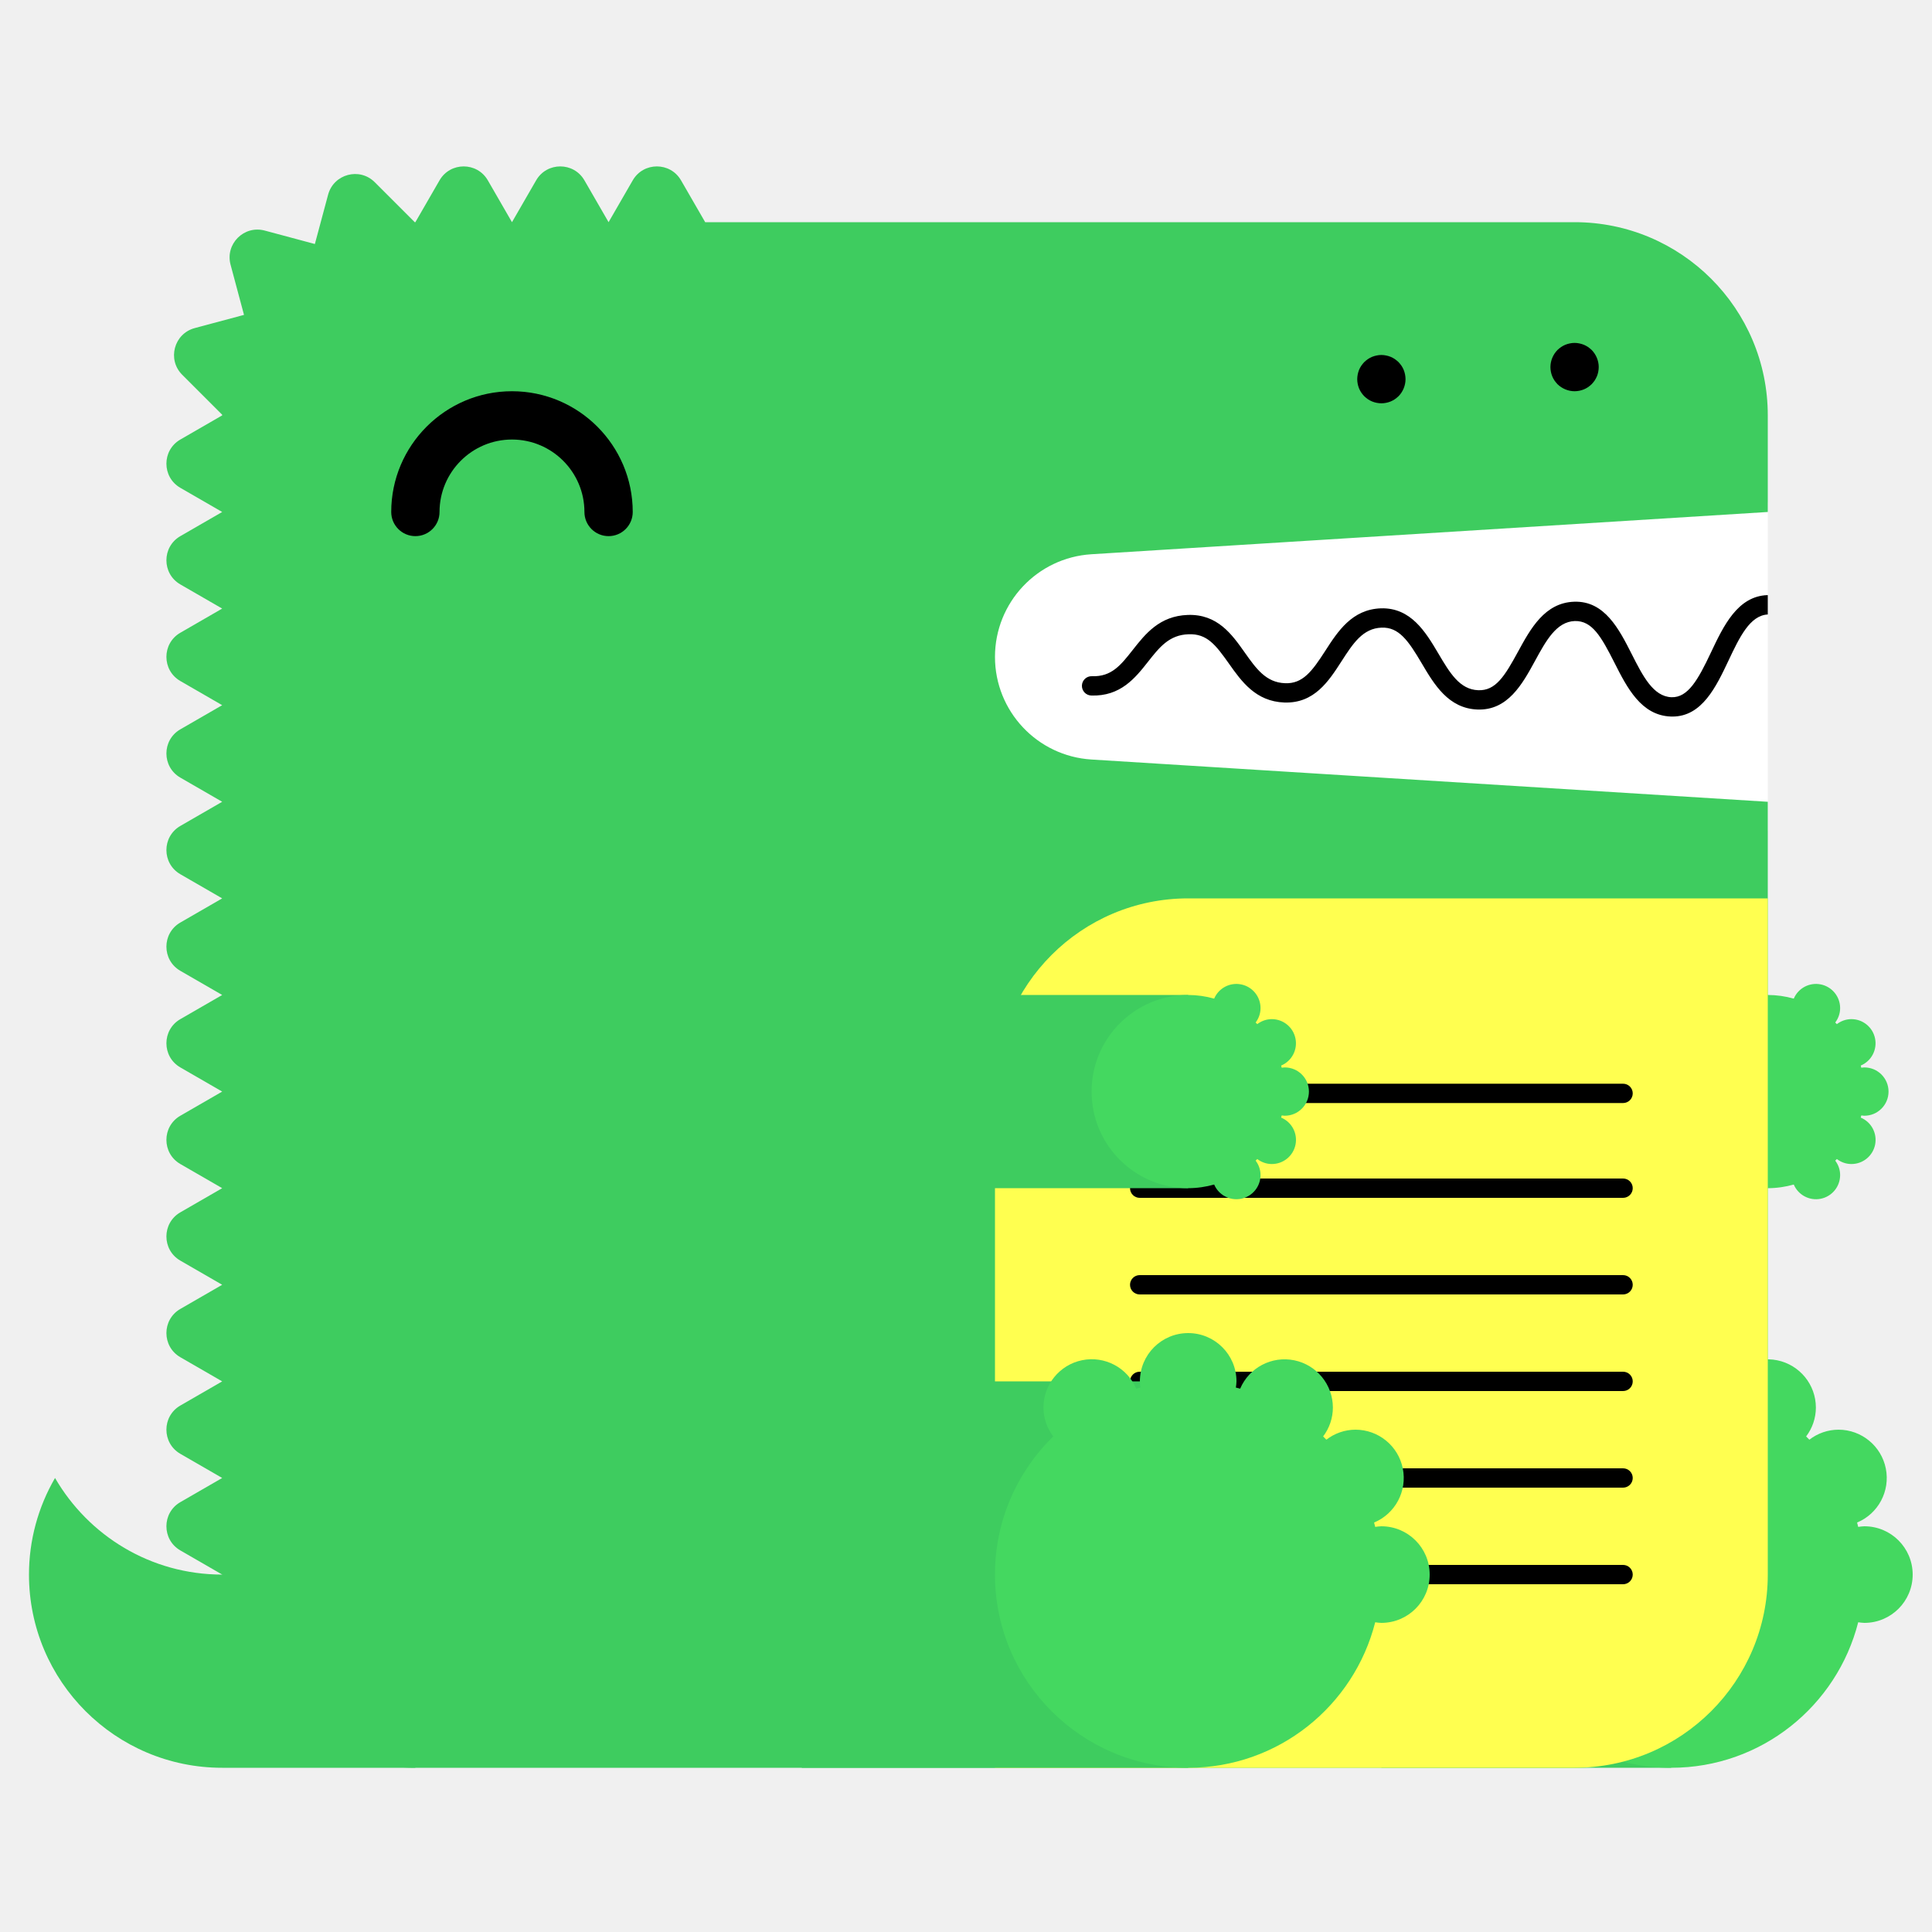
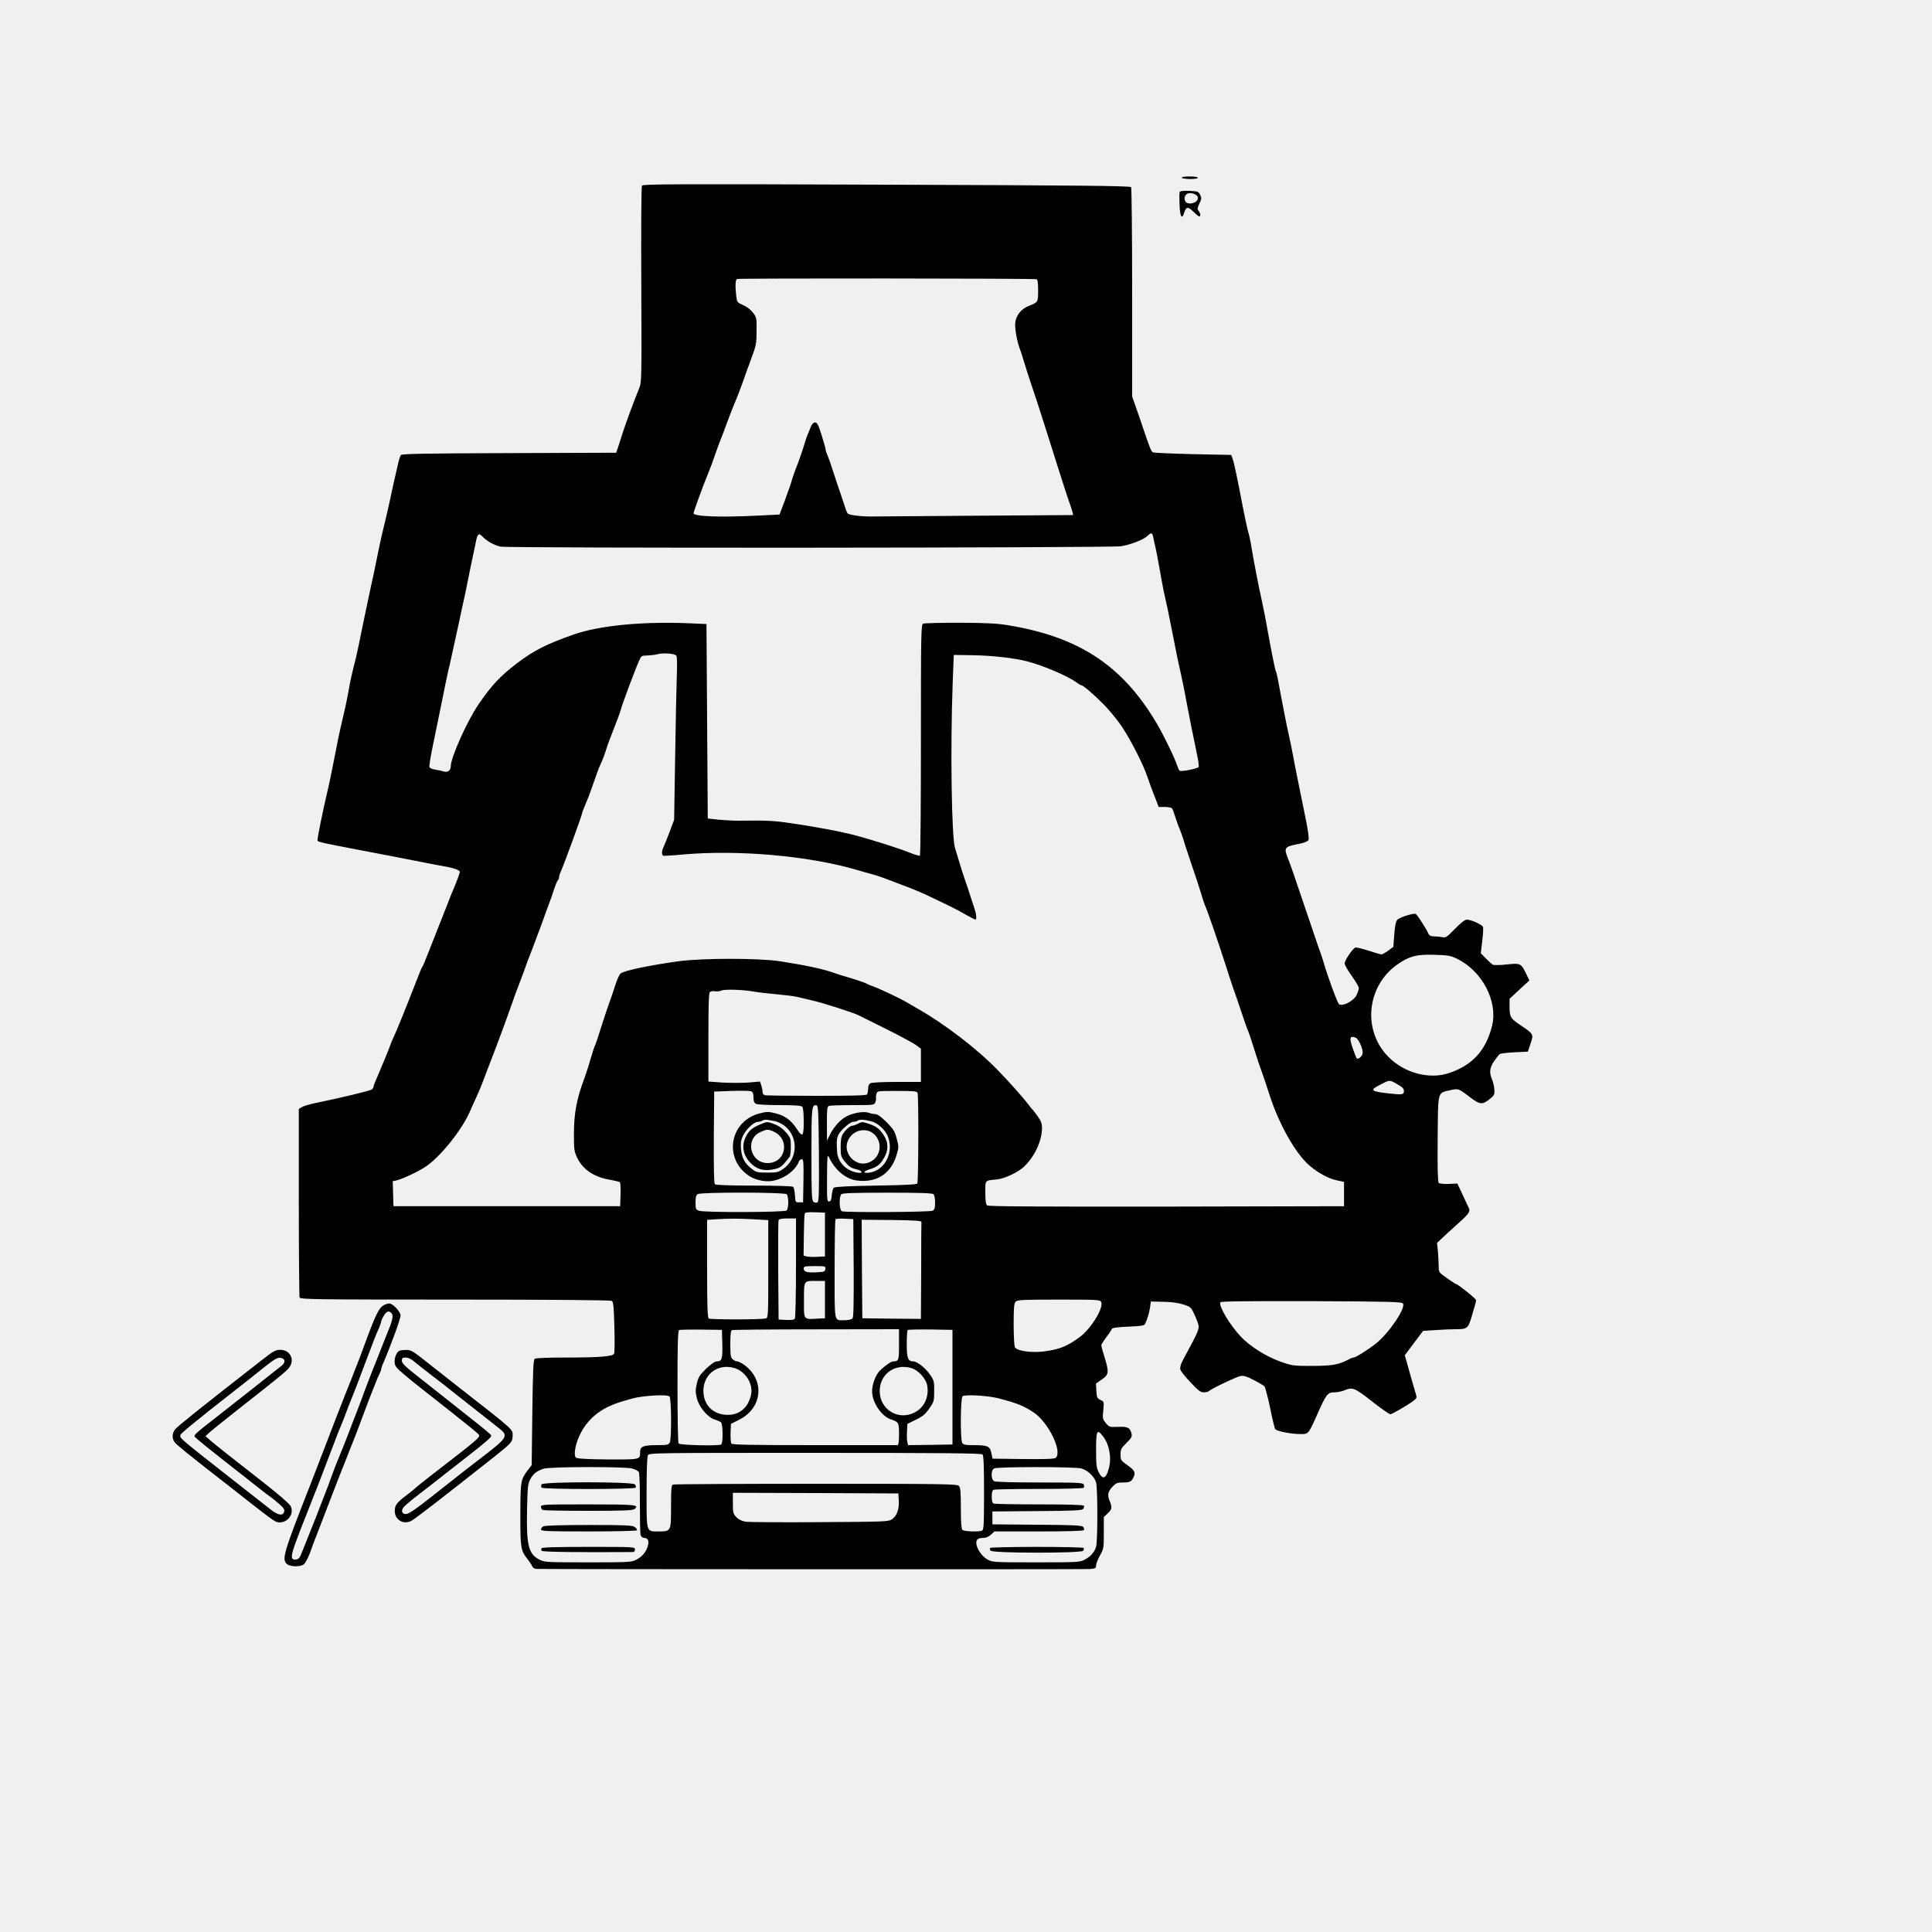
- <svg xmlns="http://www.w3.org/2000/svg" width="200" height="200" viewBox="0 0 200 200">
-   <g fill="none" fill-rule="evenodd">
-     <path fill="#FFF" d="M99 52h84v34H99z" />
-     <path d="M23 163c-7.398 0-13.843-4.027-17.303-10A19.886 19.886 0 0 0 3 163c0 11.046 8.954 20 20 20h20v-20H23z" fill="#3ECC5F" />
-     <path d="M112.98 57.376L183 53V43c0-11.046-8.954-20-20-20H73l-2.5-4.33c-1.112-1.925-3.889-1.925-5 0L63 23l-2.5-4.33c-1.111-1.925-3.889-1.925-5 0L53 23l-2.5-4.33c-1.111-1.925-3.889-1.925-5 0L43 23c-.022 0-.042.003-.065.003l-4.142-4.141c-1.57-1.571-4.252-.853-4.828 1.294l-1.369 5.104-5.192-1.392c-2.148-.575-4.111 1.389-3.535 3.536l1.39 5.193-5.102 1.367c-2.148.576-2.867 3.259-1.296 4.83l4.142 4.142c0 .021-.003.042-.003.064l-4.33 2.5c-1.925 1.111-1.925 3.889 0 5L23 53l-4.33 2.5c-1.925 1.111-1.925 3.889 0 5L23 63l-4.33 2.5c-1.925 1.111-1.925 3.889 0 5L23 73l-4.33 2.5c-1.925 1.111-1.925 3.889 0 5L23 83l-4.33 2.5c-1.925 1.111-1.925 3.889 0 5L23 93l-4.33 2.5c-1.925 1.111-1.925 3.889 0 5L23 103l-4.33 2.5c-1.925 1.111-1.925 3.889 0 5L23 113l-4.33 2.5c-1.925 1.111-1.925 3.889 0 5L23 123l-4.33 2.5c-1.925 1.111-1.925 3.889 0 5L23 133l-4.33 2.5c-1.925 1.111-1.925 3.889 0 5L23 143l-4.33 2.5c-1.925 1.111-1.925 3.889 0 5L23 153l-4.33 2.5c-1.925 1.111-1.925 3.889 0 5L23 163c0 11.046 8.954 20 20 20h120c11.046 0 20-8.954 20-20V83l-70.02-4.376A10.645 10.645 0 0 1 103 68c0-5.621 4.37-10.273 9.98-10.624" fill="#3ECC5F" />
-     <path fill="#3ECC5F" d="M143 183h30v-40h-30z" />
-     <path d="M193 158c-.219 0-.428.037-.639.064-.038-.15-.074-.301-.116-.451A5 5 0 0 0 190.32 148a4.96 4.96 0 0 0-3.016 1.036 26.531 26.531 0 0 0-.335-.336 4.955 4.955 0 0 0 1.011-2.987 5 5 0 0 0-9.599-1.959c-.148-.042-.297-.077-.445-.115.027-.211.064-.42.064-.639a5 5 0 0 0-5-5 5 5 0 0 0-5 5c0 .219.037.428.064.639-.148.038-.297.073-.445.115a4.998 4.998 0 0 0-9.599 1.959c0 1.125.384 2.151 1.011 2.987-3.717 3.632-6.031 8.693-6.031 14.3 0 11.046 8.954 20 20 20 9.339 0 17.16-6.41 19.361-15.064.211.027.42.064.639.064a5 5 0 0 0 5-5 5 5 0 0 0-5-5" fill="#44D860" />
-     <path fill="#3ECC5F" d="M153 123h30v-20h-30z" />
-     <path d="M193 115.5a2.5 2.5 0 1 0 0-5c-.109 0-.214.019-.319.032-.02-.075-.037-.15-.058-.225a2.501 2.501 0 0 0-.963-4.807c-.569 0-1.088.197-1.508.518a6.653 6.653 0 0 0-.168-.168c.314-.417.506-.931.506-1.494a2.5 2.5 0 0 0-4.8-.979A9.987 9.987 0 0 0 183 103c-5.522 0-10 4.478-10 10s4.478 10 10 10c.934 0 1.833-.138 2.69-.377a2.5 2.5 0 0 0 4.8-.979c0-.563-.192-1.077-.506-1.494.057-.055.113-.111.168-.168.42.321.939.518 1.508.518a2.5 2.5 0 0 0 .963-4.807c.021-.074.038-.15.058-.225.105.013.21.032.319.032" fill="#44D860" />
-     <path d="M63 55.5a2.5 2.5 0 0 1-2.5-2.5c0-4.136-3.364-7.5-7.5-7.5s-7.5 3.364-7.5 7.5a2.5 2.5 0 1 1-5 0c0-6.893 5.607-12.5 12.5-12.5S65.5 46.107 65.5 53a2.5 2.5 0 0 1-2.5 2.5" fill="#000" />
-     <path d="M103 183h60c11.046 0 20-8.954 20-20V93h-60c-11.046 0-20 8.954-20 20v70z" fill="#FFFF50" />
-     <path d="M168.02 124h-50.04a1 1 0 1 1 0-2h50.04a1 1 0 1 1 0 2m0 20h-50.04a1 1 0 1 1 0-2h50.04a1 1 0 1 1 0 2m0 20h-50.04a1 1 0 1 1 0-2h50.04a1 1 0 1 1 0 2m0-49.814h-50.04a1 1 0 1 1 0-2h50.04a1 1 0 1 1 0 2m0 19.814h-50.04a1 1 0 1 1 0-2h50.04a1 1 0 1 1 0 2m0 20h-50.04a1 1 0 1 1 0-2h50.04a1 1 0 1 1 0 2M183 61.611c-.012 0-.022-.006-.034-.005-3.09.105-4.552 3.196-5.842 5.923-1.346 2.85-2.387 4.703-4.093 4.647-1.889-.068-2.969-2.202-4.113-4.46-1.314-2.594-2.814-5.536-5.963-5.426-3.046.104-4.513 2.794-5.807 5.167-1.377 2.528-2.314 4.065-4.121 3.994-1.927-.07-2.951-1.805-4.136-3.813-1.321-2.236-2.848-4.75-5.936-4.664-2.994.103-4.465 2.385-5.763 4.4-1.373 2.13-2.335 3.428-4.165 3.351-1.973-.07-2.992-1.51-4.171-3.177-1.324-1.873-2.816-3.993-5.895-3.89-2.928.1-4.399 1.97-5.696 3.618-1.232 1.564-2.194 2.802-4.229 2.724a1 1 0 0 0-.072 2c3.017.101 4.545-1.8 5.872-3.487 1.177-1.496 2.193-2.787 4.193-2.855 1.926-.082 2.829 1.115 4.195 3.045 1.297 1.834 2.769 3.914 5.731 4.021 3.103.104 4.596-2.215 5.918-4.267 1.182-1.834 2.202-3.417 4.15-3.484 1.793-.067 2.769 1.35 4.145 3.681 1.297 2.197 2.766 4.686 5.787 4.796 3.125.108 4.634-2.62 5.949-5.035 1.139-2.088 2.214-4.06 4.119-4.126 1.793-.042 2.728 1.595 4.111 4.33 1.292 2.553 2.757 5.445 5.825 5.556l.169.003c3.064 0 4.518-3.075 5.805-5.794 1.139-2.41 2.217-4.68 4.067-4.773v-2z" fill="#000" />
-     <path fill="#3ECC5F" d="M83 183h40v-40H83z" />
-     <path d="M143 158c-.219 0-.428.037-.639.064-.038-.15-.074-.301-.116-.451A5 5 0 0 0 140.32 148a4.96 4.96 0 0 0-3.016 1.036 26.531 26.531 0 0 0-.335-.336 4.955 4.955 0 0 0 1.011-2.987 5 5 0 0 0-9.599-1.959c-.148-.042-.297-.077-.445-.115.027-.211.064-.42.064-.639a5 5 0 0 0-5-5 5 5 0 0 0-5 5c0 .219.037.428.064.639-.148.038-.297.073-.445.115a4.998 4.998 0 0 0-9.599 1.959c0 1.125.384 2.151 1.011 2.987-3.717 3.632-6.031 8.693-6.031 14.3 0 11.046 8.954 20 20 20 9.339 0 17.16-6.41 19.361-15.064.211.027.42.064.639.064a5 5 0 0 0 5-5 5 5 0 0 0-5-5" fill="#44D860" />
-     <path fill="#3ECC5F" d="M83 123h40v-20H83z" />
-     <path d="M133 115.5a2.5 2.5 0 1 0 0-5c-.109 0-.214.019-.319.032-.02-.075-.037-.15-.058-.225a2.501 2.501 0 0 0-.963-4.807c-.569 0-1.088.197-1.508.518a6.653 6.653 0 0 0-.168-.168c.314-.417.506-.931.506-1.494a2.5 2.5 0 0 0-4.8-.979A9.987 9.987 0 0 0 123 103c-5.522 0-10 4.478-10 10s4.478 10 10 10c.934 0 1.833-.138 2.69-.377a2.5 2.5 0 0 0 4.8-.979c0-.563-.192-1.077-.506-1.494.057-.055.113-.111.168-.168.42.321.939.518 1.508.518a2.5 2.5 0 0 0 .963-4.807c.021-.074.038-.15.058-.225.105.013.21.032.319.032" fill="#44D860" />
-     <path d="M143 41.75c-.16 0-.33-.02-.49-.05a2.52 2.52 0 0 1-.47-.14c-.15-.06-.29-.14-.431-.23-.13-.09-.259-.2-.38-.31-.109-.12-.219-.24-.309-.38s-.17-.28-.231-.43a2.619 2.619 0 0 1-.189-.96c0-.16.02-.33.05-.49.03-.16.08-.31.139-.47.061-.15.141-.29.231-.43.09-.13.2-.26.309-.38.121-.11.25-.22.38-.31.141-.09.281-.17.431-.23.149-.06.31-.11.47-.14.32-.07.65-.07.98 0 .159.03.32.08.47.14.149.06.29.14.43.23.13.09.259.2.38.31.11.12.22.25.31.38.09.14.17.28.23.43.06.16.11.31.14.47.029.16.05.33.05.49 0 .66-.271 1.31-.73 1.77-.121.11-.25.22-.38.31-.14.09-.281.17-.43.23a2.565 2.565 0 0 1-.96.19m20-1.25c-.66 0-1.3-.27-1.771-.73a3.802 3.802 0 0 1-.309-.38c-.09-.14-.17-.28-.231-.43a2.619 2.619 0 0 1-.189-.96c0-.66.27-1.3.729-1.77.121-.11.25-.22.38-.31.141-.09.281-.17.431-.23.149-.06.31-.11.47-.14.32-.07.66-.07.98 0 .159.03.32.08.47.14.149.06.29.14.43.23.13.09.259.2.38.31.459.47.73 1.11.73 1.77 0 .16-.021.33-.05.49-.03.16-.08.32-.14.47-.07.15-.14.29-.23.43-.09.13-.2.26-.31.38-.121.11-.25.22-.38.31-.14.09-.281.17-.43.23a2.565 2.565 0 0 1-.96.19" fill="#000" />
+ <svg xmlns="http://www.w3.org/2000/svg" version="1.0" width="1500pt" height="1500pt" viewBox="0 0 1500 1500" preserveAspectRatio="xMidYMid meet">
+   <g transform="translate(0,1500) scale(0.1,-0.1)" fill="#000000" stroke="none">
+     <path d="M9175 13620 c3 -5 33 -10 66 -10 33 0 59 4 59 10 0 6 -29 10 -66 10 -41 0 -63 -4 -59 -10z" />
+     <path d="M4984 13559 c-5 -8 -7 -328 -5 -770 3 -740 3 -756 -17 -805 -34 -83 -102 -265 -124 -334 -12 -36 -28 -87 -37 -115 l-17 -50 -831 -3 c-648 -2 -833 -5 -841 -15 -5 -6 -18 -48 -27 -92 -10 -44 -24 -107 -32 -140 -7 -33 -20 -91 -28 -130 -14 -66 -24 -107 -60 -257 -8 -35 -27 -121 -41 -193 -14 -71 -34 -167 -45 -212 -10 -45 -37 -173 -60 -285 -22 -112 -47 -230 -55 -263 -33 -130 -43 -173 -58 -260 -9 -49 -21 -108 -26 -130 -29 -123 -51 -219 -65 -295 -43 -222 -58 -292 -80 -385 -27 -115 -67 -311 -69 -340 -1 -23 -31 -16 359 -91 160 -30 360 -69 445 -86 85 -17 175 -34 200 -38 58 -11 100 -27 100 -39 0 -11 -31 -93 -54 -146 -8 -16 -28 -68 -46 -115 -18 -47 -50 -128 -71 -180 -21 -52 -55 -138 -75 -190 -20 -52 -40 -100 -45 -106 -5 -5 -28 -62 -52 -125 -73 -188 -147 -371 -173 -426 -13 -28 -24 -55 -24 -58 0 -6 -78 -194 -116 -282 -8 -17 -14 -35 -14 -41 0 -5 -6 -14 -13 -21 -12 -9 -246 -66 -447 -107 -41 -9 -85 -22 -97 -30 l-23 -14 0 -724 c0 -399 3 -731 6 -740 6 -14 121 -16 1208 -16 737 0 1207 -4 1216 -10 12 -7 16 -45 20 -200 3 -105 2 -199 -2 -209 -8 -23 -111 -31 -397 -31 -113 0 -212 -4 -219 -9 -11 -7 -15 -90 -19 -417 l-5 -409 -27 -35 c-59 -78 -60 -85 -61 -348 0 -264 2 -279 58 -350 16 -21 32 -45 35 -54 4 -11 17 -18 34 -19 115 -3 4258 -4 4296 -1 42 4 47 7 47 29 0 13 14 47 30 76 29 52 30 58 30 176 l0 123 30 28 c34 32 36 46 15 98 -19 45 -14 70 24 111 25 26 36 31 78 31 54 0 65 5 82 37 20 39 12 57 -44 96 -53 37 -55 40 -55 84 0 41 5 50 46 90 38 38 45 50 39 72 -11 47 -29 56 -104 53 -66 -3 -69 -2 -95 29 -25 30 -27 36 -20 99 6 67 6 68 -22 81 -26 13 -29 20 -32 71 l-3 56 46 32 c54 37 57 56 20 175 -14 44 -25 85 -25 90 0 6 18 34 39 63 22 28 41 57 43 64 3 9 41 14 128 18 96 4 124 8 130 20 17 36 33 88 39 130 l6 45 95 -2 c61 -1 117 -8 155 -20 55 -17 62 -23 81 -63 12 -25 28 -62 35 -84 14 -41 8 -56 -113 -278 -20 -38 -28 -64 -24 -80 3 -13 38 -58 79 -100 59 -64 78 -78 103 -78 16 0 34 4 39 9 20 19 217 113 248 118 24 4 49 -4 102 -32 39 -20 75 -42 82 -48 6 -7 26 -82 44 -167 17 -85 35 -160 40 -166 13 -16 119 -37 190 -38 68 -1 66 -3 130 139 76 173 86 185 141 185 21 0 55 7 75 15 64 27 80 21 215 -85 70 -55 134 -100 142 -100 15 0 140 73 185 108 23 19 23 20 8 68 -18 61 -41 140 -63 221 l-17 61 71 95 71 94 92 6 c51 4 124 7 164 7 85 0 94 7 120 95 9 33 21 73 26 89 5 16 9 35 9 42 0 11 -141 124 -154 124 -3 0 -35 21 -71 46 -64 45 -65 46 -65 92 0 26 -3 77 -6 114 l-7 68 39 37 c22 21 79 73 127 116 87 78 95 92 78 125 -5 9 -26 54 -47 100 l-39 83 -67 -3 c-38 -1 -72 2 -78 8 -7 7 -10 119 -8 342 3 378 -2 354 94 377 67 15 66 16 160 -56 76 -57 94 -58 154 -9 31 25 35 32 32 70 -1 23 -9 58 -17 77 -30 70 -17 112 57 198 5 6 57 12 115 15 l105 5 21 62 c25 74 25 74 -79 144 -77 52 -84 63 -84 149 l0 55 77 72 77 71 -26 54 c-40 80 -42 81 -150 70 -51 -6 -100 -6 -108 -2 -8 5 -33 27 -54 49 l-39 40 11 95 c7 52 9 101 6 109 -6 18 -93 57 -125 57 -15 0 -47 -24 -92 -71 -63 -64 -72 -71 -99 -65 -17 3 -46 6 -64 6 -26 0 -37 6 -45 23 -11 24 -20 40 -61 104 -15 23 -31 44 -36 47 -15 9 -126 -26 -143 -45 -12 -13 -19 -48 -24 -114 l-7 -96 -40 -30 c-23 -16 -46 -29 -52 -29 -7 0 -52 13 -101 29 -49 16 -95 27 -102 24 -22 -8 -83 -99 -83 -123 0 -12 25 -56 55 -97 30 -42 55 -84 55 -95 0 -10 -9 -36 -19 -56 -23 -45 -109 -89 -135 -68 -13 10 -88 214 -120 326 -7 25 -28 86 -46 135 -17 50 -70 205 -117 345 -47 140 -96 283 -110 317 -38 94 -35 99 90 123 35 7 60 18 66 28 5 11 -2 66 -19 152 -66 325 -82 400 -100 499 -11 58 -26 135 -35 171 -8 36 -22 101 -30 145 -8 44 -22 114 -30 155 -8 41 -19 99 -24 128 -6 29 -12 56 -15 60 -6 9 -35 154 -66 327 -11 66 -32 170 -45 230 -23 100 -63 309 -85 443 -5 29 -14 68 -20 85 -5 18 -24 104 -41 192 -42 221 -68 345 -80 376 l-10 27 -297 6 c-163 4 -303 10 -311 14 -13 7 -25 36 -74 182 -13 41 -39 115 -56 163 l-31 89 0 806 c0 444 -4 813 -8 819 -6 10 -420 14 -1898 19 -1624 6 -1892 5 -1900 -7z m3064 -727 c8 -3 12 -30 12 -87 0 -91 -1 -92 -70 -119 -62 -24 -102 -74 -108 -135 -4 -44 15 -147 38 -205 5 -11 18 -55 31 -96 12 -41 33 -106 46 -145 47 -139 61 -183 116 -355 124 -394 161 -508 184 -575 14 -38 27 -80 30 -92 l5 -22 -753 -5 c-415 -3 -779 -6 -809 -6 -85 -1 -178 11 -188 23 -6 7 -15 28 -20 47 -6 19 -22 67 -35 105 -14 39 -39 115 -57 170 -17 55 -38 114 -46 132 -8 17 -14 37 -14 44 0 7 -14 56 -31 111 -25 80 -35 98 -50 98 -14 0 -25 -12 -35 -37 -8 -21 -19 -47 -24 -58 -5 -11 -13 -36 -19 -55 -11 -40 -57 -175 -71 -205 -10 -25 -29 -80 -40 -120 -5 -16 -27 -77 -48 -135 l-40 -105 -164 -8 c-293 -15 -503 -7 -503 18 0 13 67 197 115 315 13 30 36 93 52 140 16 47 35 99 42 115 8 17 32 82 55 145 23 63 51 133 61 155 10 22 34 85 54 140 19 55 52 145 72 200 34 91 38 109 38 205 1 101 0 106 -28 143 -17 22 -48 46 -76 58 -46 20 -48 22 -54 72 -9 80 -7 125 7 131 15 6 2307 5 2325 -2z m-4233 -2049 c22 -12 54 -24 72 -27 59 -13 4740 -10 4817 3 78 13 177 52 206 81 29 29 38 25 45 -17 4 -21 10 -51 15 -68 4 -16 18 -86 30 -155 12 -69 28 -156 36 -195 9 -38 22 -99 30 -135 7 -36 25 -123 39 -195 40 -202 43 -217 53 -260 13 -54 37 -170 57 -280 16 -85 46 -239 81 -404 8 -40 13 -79 11 -85 -5 -13 -134 -39 -148 -30 -4 2 -13 21 -20 41 -20 63 -109 244 -162 333 -265 445 -602 666 -1152 756 -86 14 -168 18 -375 19 -146 0 -273 -3 -282 -7 -17 -7 -18 -59 -18 -902 0 -492 -3 -897 -8 -900 -4 -2 -41 9 -82 25 -78 32 -281 96 -410 131 -126 33 -315 69 -519 98 -127 19 -184 21 -411 18 -30 0 -93 4 -140 8 l-85 9 -5 755 -5 755 -135 6 c-360 15 -694 -17 -895 -87 -216 -76 -308 -123 -443 -225 -127 -97 -194 -168 -295 -315 -88 -128 -217 -414 -217 -482 0 -34 -25 -52 -57 -41 -16 5 -45 11 -66 14 -21 3 -40 12 -43 20 -3 8 11 92 31 187 20 95 45 218 56 273 33 164 50 248 60 290 6 22 17 72 25 110 30 137 42 191 58 265 8 41 22 104 30 140 9 36 27 124 41 195 14 72 30 148 35 170 5 22 14 67 21 100 15 83 25 92 58 56 15 -15 44 -37 66 -48z m1436 -874 c6 -8 7 -70 4 -149 -3 -74 -9 -358 -13 -630 l-8 -495 -36 -96 c-20 -53 -41 -105 -47 -117 -13 -24 -15 -59 -3 -65 4 -3 75 1 157 9 422 37 958 -9 1330 -115 61 -18 126 -36 145 -41 19 -5 58 -18 85 -28 28 -11 95 -36 150 -57 55 -20 127 -50 160 -65 194 -92 238 -113 310 -154 44 -25 83 -45 88 -46 11 0 8 41 -7 85 -7 22 -21 65 -31 95 -9 30 -27 84 -40 120 -13 36 -33 99 -45 140 -12 41 -28 93 -35 115 -27 78 -37 775 -19 1265 l9 235 148 -2 c154 -3 319 -21 423 -48 121 -31 315 -114 380 -162 17 -13 34 -23 39 -23 14 0 97 -71 175 -150 41 -41 103 -117 138 -168 69 -103 166 -292 200 -392 12 -36 36 -103 55 -150 l33 -85 47 0 c26 -1 51 -5 56 -10 5 -6 16 -35 25 -65 10 -30 21 -64 26 -75 13 -28 40 -104 49 -140 5 -16 30 -91 55 -165 26 -74 58 -173 72 -219 13 -46 29 -91 34 -101 11 -20 109 -306 150 -435 16 -49 41 -128 57 -175 17 -47 49 -141 72 -210 23 -69 45 -132 50 -140 4 -8 25 -69 45 -135 21 -66 48 -149 62 -185 13 -36 41 -119 62 -185 65 -202 179 -413 281 -518 61 -64 168 -127 239 -141 l57 -12 0 -94 0 -95 -1379 -3 c-1011 -1 -1382 1 -1392 9 -10 8 -14 38 -14 100 0 99 -6 93 90 102 62 6 168 57 215 103 82 82 135 199 135 297 0 33 -7 54 -32 88 -17 24 -34 46 -37 49 -4 3 -22 25 -41 50 -39 52 -152 178 -237 265 -158 163 -413 358 -622 476 -25 15 -62 36 -81 47 -61 36 -224 112 -270 127 -14 4 -29 11 -35 15 -12 8 -76 30 -160 55 -33 9 -76 23 -95 30 -84 31 -226 61 -425 92 -170 25 -595 25 -785 0 -220 -30 -426 -73 -452 -95 -9 -7 -26 -46 -39 -85 -12 -40 -35 -106 -50 -147 -15 -41 -44 -129 -65 -195 -20 -66 -40 -124 -43 -130 -6 -9 -16 -38 -58 -180 -9 -27 -21 -66 -29 -85 -57 -153 -78 -267 -78 -420 0 -127 1 -138 27 -192 44 -91 134 -149 260 -169 34 -6 66 -14 70 -18 4 -4 7 -48 5 -97 l-3 -89 -880 0 -880 0 -3 97 -3 97 28 6 c44 10 163 65 223 104 111 71 281 280 346 426 12 28 36 82 54 120 18 39 41 95 52 125 11 30 39 105 63 165 47 121 117 310 166 450 17 50 37 104 44 120 7 17 27 71 45 120 17 50 44 122 60 160 15 39 49 129 75 200 25 72 53 146 60 165 8 19 24 66 36 103 12 37 26 70 30 73 5 3 9 12 9 21 0 8 6 29 14 46 33 77 166 441 166 455 0 5 12 36 26 68 14 32 36 90 49 128 34 99 54 153 64 174 13 25 38 90 52 137 6 22 32 90 56 150 24 61 48 126 53 145 9 39 111 311 141 378 18 41 20 42 66 43 27 1 62 5 78 10 45 12 135 5 146 -12z m6064 -2354 c193 -95 315 -329 270 -517 -47 -191 -150 -306 -331 -368 -155 -54 -353 -1 -477 127 -202 207 -165 551 75 717 92 63 146 77 283 73 109 -3 126 -6 180 -32z m-5460 -254 c33 -6 114 -15 180 -21 66 -6 136 -15 155 -20 19 -5 69 -16 110 -26 80 -17 326 -96 369 -118 14 -7 111 -55 215 -107 104 -52 206 -107 227 -122 l39 -29 0 -129 0 -129 -186 0 c-109 0 -193 -4 -205 -10 -13 -7 -19 -21 -19 -43 0 -18 -4 -37 -8 -44 -5 -8 -108 -11 -392 -11 -212 0 -393 2 -402 5 -11 3 -18 14 -18 28 0 13 -5 36 -10 51 l-10 27 -91 -8 c-50 -3 -139 -3 -200 0 l-109 8 0 341 c0 244 3 345 11 353 7 7 24 10 38 7 14 -3 37 -1 51 5 28 12 164 8 255 -8z m4670 -357 c21 -8 55 -80 55 -116 0 -26 -34 -58 -47 -44 -3 3 -16 36 -29 73 -30 85 -25 104 21 87z m312 -355 c53 -30 63 -39 63 -60 0 -28 -12 -30 -112 -19 -150 17 -158 25 -67 71 65 34 68 35 116 8z m-4987 -109 c0 -29 5 -42 19 -50 11 -6 90 -10 183 -10 114 0 168 -4 176 -12 8 -8 12 -48 12 -115 0 -119 -8 -127 -55 -56 -42 65 -91 101 -163 119 -56 14 -68 14 -123 0 -233 -59 -284 -349 -86 -484 35 -24 92 -42 142 -43 97 -4 217 70 248 154 3 9 13 17 22 17 13 0 15 -21 13 -167 l-3 -168 -30 0 c-29 0 -30 1 -33 55 -2 30 -8 59 -13 65 -6 6 -125 10 -304 10 -194 0 -298 4 -305 11 -7 7 -9 124 -8 365 l3 354 135 5 c74 3 143 1 153 -3 12 -5 17 -19 17 -47z m1274 34 c9 -24 7 -687 -2 -702 -6 -9 -86 -13 -321 -17 -205 -3 -318 -9 -327 -16 -7 -6 -14 -32 -16 -57 -2 -35 -7 -48 -20 -50 -17 -3 -18 11 -17 185 1 169 2 185 15 158 46 -98 129 -168 214 -180 153 -21 266 50 310 195 19 62 19 67 2 130 -15 57 -25 73 -79 128 -42 41 -71 62 -86 62 -13 0 -38 5 -55 11 -40 14 -132 -4 -183 -36 -44 -28 -92 -84 -118 -140 l-20 -40 -1 131 c0 111 2 133 16 138 9 3 91 6 184 6 166 0 169 0 176 23 5 12 7 26 5 31 -1 6 0 20 4 33 5 23 7 23 159 23 131 0 155 -2 160 -16z m-766 -472 c2 -326 0 -373 -13 -378 -8 -4 -22 -1 -30 6 -13 11 -15 66 -15 369 0 368 2 386 40 379 13 -3 15 -52 18 -376z m-335 252 c17 -4 48 -20 69 -35 110 -88 103 -259 -15 -337 -36 -24 -50 -27 -122 -26 -77 0 -85 2 -123 33 -51 40 -72 80 -79 151 -4 43 -1 66 15 101 24 51 85 109 116 109 12 0 28 5 36 10 8 6 27 8 43 5 15 -3 42 -8 60 -11z m742 0 c47 -11 105 -63 126 -112 53 -123 -17 -267 -138 -286 -56 -8 -56 9 0 26 58 18 82 37 111 89 35 59 34 116 0 171 -35 54 -56 71 -119 93 -48 16 -54 16 -83 1 -17 -9 -37 -16 -44 -16 -18 -1 -51 -29 -73 -63 -14 -21 -18 -48 -18 -102 0 -70 2 -76 36 -118 27 -33 46 -46 78 -53 56 -12 68 -38 13 -28 -87 15 -151 83 -155 164 -7 111 -2 126 51 180 30 29 60 50 73 50 12 0 29 5 37 10 15 10 45 9 105 -6z m8 -89 c78 -54 74 -173 -6 -220 -121 -72 -253 79 -165 190 41 53 119 66 171 30z m-665 -477 c7 -7 12 -35 12 -63 0 -28 -5 -56 -12 -63 -15 -15 -643 -17 -682 -2 -24 9 -26 15 -26 64 0 42 4 57 18 65 26 16 674 15 690 -1z m1140 0 c7 -7 12 -36 12 -65 0 -41 -4 -54 -19 -63 -21 -11 -677 -15 -705 -4 -20 8 -23 113 -4 132 9 9 102 12 358 12 256 0 349 -3 358 -12z m-843 -313 l0 -170 -60 -3 c-32 -2 -70 0 -83 3 l-23 6 2 157 c1 86 4 163 7 170 3 9 25 12 81 10 l76 -3 0 -170z m-559 119 l119 -7 0 -379 c0 -366 -1 -378 -19 -384 -30 -10 -429 -10 -443 -1 -10 6 -13 95 -13 387 l0 379 58 4 c112 7 180 7 298 1z m334 -376 c0 -211 -4 -389 -9 -396 -5 -9 -26 -12 -67 -10 l-59 3 -3 380 c-1 209 0 386 3 392 3 9 27 13 70 13 l65 0 0 -382z m448 -2 c1 -271 -1 -383 -9 -392 -7 -8 -31 -14 -59 -14 -87 0 -80 -35 -80 394 0 211 3 386 7 390 4 4 37 6 73 4 l65 -3 3 -379z m526 357 c-1 -7 -2 -180 -2 -383 l-2 -370 -227 2 -228 3 -3 383 -2 382 232 -2 c179 -2 233 -6 232 -15z m-746 -365 c-3 -21 -10 -23 -63 -26 -78 -4 -105 3 -105 28 0 18 7 20 86 20 83 0 85 -1 82 -22z m-3 -238 l0 -145 -60 -3 c-108 -6 -104 -12 -103 144 0 156 -4 149 100 149 l63 0 0 -145z m2144 -18 c23 -43 -76 -206 -166 -273 -95 -70 -153 -94 -266 -110 -101 -15 -221 1 -237 31 -6 10 -10 91 -10 179 0 132 3 162 16 175 13 14 58 16 334 16 297 0 320 -1 329 -18z m2344 -13 c22 -36 -110 -230 -210 -310 -65 -51 -158 -109 -174 -109 -6 0 -23 -6 -37 -14 -80 -42 -125 -50 -282 -51 -151 0 -157 1 -250 34 -111 39 -236 119 -307 194 -85 90 -174 240 -158 266 4 8 208 10 707 9 626 -3 702 -5 711 -19z m-5285 -313 c3 -116 -3 -136 -44 -136 -15 0 -44 -21 -83 -58 -50 -50 -60 -65 -71 -115 -11 -47 -11 -67 0 -111 16 -69 83 -149 138 -167 20 -6 43 -16 50 -22 15 -12 17 -163 1 -172 -19 -13 -323 -5 -331 8 -4 7 -8 206 -8 444 0 336 3 432 13 437 6 2 84 4 172 3 l160 -2 3 -109z m1372 -5 c0 -124 -2 -131 -47 -131 -17 0 -91 -55 -113 -85 -27 -36 -49 -99 -49 -145 -1 -87 73 -197 148 -221 58 -19 61 -24 61 -115 0 -60 -4 -84 -12 -84 -7 0 -298 0 -647 0 -499 0 -636 3 -643 12 -4 7 -7 45 -6 83 l3 70 65 33 c177 89 200 301 45 420 -23 17 -50 32 -60 32 -10 0 -27 7 -37 17 -15 14 -18 32 -18 119 0 72 4 104 13 107 6 3 301 6 655 6 l642 1 0 -119z m415 -331 l0 -445 -172 -3 -173 -2 -5 23 c-4 12 -5 50 -3 82 l3 60 67 33 c53 26 74 44 103 87 36 51 38 58 38 134 1 75 -2 84 -32 128 -36 52 -100 103 -130 103 -41 0 -51 25 -51 134 0 56 3 106 7 110 4 3 84 5 177 4 l171 -3 0 -445z m-1691 148 c85 -26 146 -125 127 -208 -22 -98 -88 -155 -180 -155 -105 0 -179 65 -189 165 -13 142 105 239 242 198z m1369 1 c53 -14 114 -79 125 -132 18 -92 -22 -178 -102 -216 -125 -61 -266 28 -266 168 0 131 114 216 243 180z m-1875 -221 c15 -15 17 -330 2 -359 -9 -16 -22 -19 -95 -19 -110 0 -135 -10 -135 -52 0 -61 5 -60 -251 -59 -160 1 -237 6 -247 14 -19 15 -8 92 23 162 48 109 129 189 240 239 47 21 65 27 170 57 84 24 275 35 293 17z m2552 -14 c150 -39 198 -59 275 -110 115 -76 227 -307 171 -353 -9 -8 -84 -11 -252 -9 l-238 3 -9 43 c-10 53 -29 62 -137 62 -68 0 -81 3 -90 19 -15 29 -13 344 3 360 15 16 196 6 277 -15z m815 -297 c49 -65 67 -168 43 -251 -22 -78 -47 -87 -78 -26 -17 34 -20 58 -20 175 0 150 7 164 55 102z m-937 -139 c9 -9 12 -89 12 -299 0 -252 -2 -288 -16 -293 -28 -11 -140 -6 -152 6 -8 8 -12 60 -12 169 0 130 -3 160 -16 173 -14 14 -128 16 -1109 16 -601 0 -1100 -3 -1109 -6 -14 -5 -16 -30 -16 -169 0 -195 0 -195 -95 -195 -99 0 -95 -14 -95 301 0 167 4 278 10 290 11 19 36 19 1298 19 989 0 1291 -3 1300 -12z m-2722 -109 c25 -6 49 -19 54 -29 5 -9 9 -118 8 -241 0 -123 2 -234 6 -247 4 -12 15 -22 25 -22 31 0 42 -22 31 -62 -14 -48 -44 -85 -91 -108 -36 -19 -60 -20 -374 -20 -315 0 -338 1 -375 20 -87 44 -104 111 -98 390 4 174 6 199 25 235 23 43 48 63 103 82 48 16 624 17 686 2z m3489 0 c50 -14 102 -63 115 -109 13 -46 13 -455 0 -499 -12 -42 -43 -77 -92 -102 -34 -18 -62 -19 -375 -19 -332 0 -339 1 -378 23 -43 25 -85 87 -85 128 0 29 15 39 59 39 16 0 40 11 55 25 l27 25 344 0 c228 0 346 4 350 10 4 6 1 17 -5 25 -10 12 -71 15 -359 17 l-346 3 0 50 0 50 346 3 c288 2 349 5 359 17 6 8 9 19 5 25 -4 6 -120 10 -345 10 -186 0 -345 3 -354 6 -12 4 -16 20 -16 54 0 34 4 50 16 54 9 3 168 6 354 6 193 0 341 4 344 9 4 5 3 16 0 25 -5 14 -44 16 -341 16 -211 0 -341 4 -354 10 -26 14 -27 84 -1 99 24 14 625 14 677 0z m-1417 -251 c4 -68 -16 -119 -54 -145 -26 -17 -65 -18 -559 -21 -291 -2 -550 0 -574 3 -29 5 -54 16 -73 35 -26 27 -28 34 -28 109 l0 81 643 -2 642 -3 3 -57z" />
+     <path d="M5905 6271 c-55 -22 -84 -44 -105 -79 -45 -74 -37 -152 23 -217 50 -54 110 -71 190 -52 46 10 58 20 117 94 6 7 10 43 10 80 0 64 -2 70 -38 112 -24 28 -55 50 -87 62 -58 22 -58 22 -110 0z m98 -55 c134 -57 101 -246 -43 -246 -136 0 -179 185 -56 241 49 22 58 23 99 5z" />
+     <path d="M4204 3475 c-3 -8 -3 -19 1 -25 9 -14 721 -14 730 0 4 6 1 17 -5 25 -18 22 -718 22 -726 0z" />
+     <path d="M4200 3301 c0 -10 7 -22 16 -25 9 -3 167 -6 353 -6 267 0 341 3 356 13 45 34 11 37 -361 37 -350 0 -364 -1 -364 -19z" />
+     <path d="M4218 3149 c-10 -5 -18 -17 -18 -24 0 -13 53 -15 369 -15 218 0 372 4 376 9 3 5 -5 17 -17 25 -19 14 -69 16 -358 16 -209 0 -342 -4 -352 -11z" />
+     <path d="M4204 2979 c-3 -6 -2 -15 3 -20 8 -8 285 -12 706 -9 10 0 17 8 17 20 0 20 -7 20 -359 20 -248 0 -362 -3 -367 -11z" />
+     <path d="M7686 2982 c-2 -4 -1 -14 4 -21 12 -21 708 -21 720 -1 5 8 6 18 4 22 -3 4 -167 8 -364 8 -197 0 -361 -4 -364 -8z" />
+     <path d="M9159 13508 c-3 -7 -3 -52 -1 -100 4 -93 19 -117 37 -56 14 44 30 45 71 4 20 -20 40 -36 45 -36 13 0 10 22 -5 43 -11 15 -10 23 6 57 17 34 18 42 6 67 -12 26 -18 28 -84 31 -52 2 -73 -1 -75 -10z m122 -18 c42 -23 12 -70 -45 -70 -31 0 -47 27 -35 58 9 24 46 30 80 12z" />
+     <path d="M2980 4867 c-35 -18 -61 -69 -131 -257 -33 -91 -69 -185 -79 -210 -10 -25 -28 -70 -39 -100 -12 -30 -26 -64 -30 -75 -5 -11 -15 -38 -24 -60 -8 -22 -24 -62 -35 -90 -11 -27 -62 -158 -112 -290 -51 -132 -100 -260 -110 -285 -221 -563 -234 -606 -192 -643 26 -24 114 -23 134 1 16 17 42 72 58 122 5 14 17 48 28 75 11 28 58 151 106 275 48 124 90 234 95 245 5 11 15 38 24 60 8 22 29 74 45 115 38 92 68 173 121 315 23 61 45 119 50 130 5 11 16 40 26 65 9 25 23 58 31 73 8 16 14 33 14 39 0 5 6 24 14 41 63 147 136 348 136 374 0 29 -61 93 -88 93 -9 0 -28 -6 -42 -13z m64 -69 c11 -18 -1 -63 -39 -153 -7 -16 -19 -48 -28 -70 -8 -22 -29 -74 -45 -115 -44 -108 -100 -254 -129 -335 -14 -38 -31 -83 -38 -100 -12 -29 -24 -61 -58 -150 -16 -43 -71 -181 -92 -230 -7 -16 -25 -64 -40 -105 -14 -41 -42 -115 -62 -165 -19 -49 -44 -112 -54 -140 -11 -27 -24 -59 -28 -70 -5 -11 -16 -40 -26 -65 -10 -25 -21 -54 -26 -65 -4 -11 -19 -47 -32 -80 -19 -50 -28 -61 -49 -63 -43 -5 -43 25 2 144 22 60 44 118 49 129 5 11 15 38 24 60 8 22 29 74 45 115 30 73 73 185 147 380 57 151 66 173 80 205 13 30 35 87 62 160 9 22 19 49 24 60 21 51 53 134 113 295 68 179 71 188 100 253 9 21 16 43 16 49 0 6 10 26 21 45 22 36 44 40 63 11z" />
+     <path d="M2035 4442 c-480 -374 -657 -516 -676 -540 -23 -29 -25 -70 -4 -98 13 -19 96 -87 349 -284 46 -36 142 -110 212 -166 216 -169 224 -174 255 -174 67 0 115 71 85 128 -8 16 -97 93 -198 172 -101 79 -232 182 -292 229 -60 47 -123 98 -140 114 l-31 27 40 36 c22 19 103 84 180 145 396 311 425 335 440 367 30 60 -11 122 -79 122 -36 0 -54 -10 -141 -78z m173 -6 c2 -11 -5 -26 -16 -35 -53 -43 -451 -356 -552 -435 -112 -87 -130 -103 -130 -118 0 -7 127 -109 356 -288 60 -47 131 -103 159 -125 27 -22 61 -48 75 -57 14 -10 45 -35 69 -56 35 -31 42 -43 37 -60 -11 -33 -46 -27 -102 16 -27 21 -146 114 -264 207 -455 357 -440 345 -440 372 0 12 117 108 424 348 71 55 172 135 225 178 78 62 102 77 126 75 20 -2 31 -9 33 -22z" />
+     <path d="M3102 4513 c-24 -9 -44 -64 -37 -99 6 -37 20 -48 465 -398 96 -76 181 -145 188 -155 13 -19 -5 -34 -381 -324 -56 -44 -104 -82 -107 -86 -3 -4 -32 -28 -65 -53 -86 -65 -100 -83 -100 -130 0 -68 68 -108 128 -76 30 16 225 166 642 496 134 106 144 117 145 163 0 54 26 31 -425 384 -70 55 -180 141 -244 192 -103 82 -120 92 -156 92 -22 0 -46 -3 -53 -6z m110 -81 c18 -16 83 -66 143 -113 61 -46 119 -91 130 -101 11 -9 97 -76 190 -150 94 -73 187 -147 207 -163 64 -51 53 -70 -110 -196 -99 -75 -188 -145 -421 -329 -124 -98 -179 -135 -199 -135 -33 0 -41 28 -15 57 10 11 61 54 113 94 52 40 147 114 210 164 63 49 131 102 150 117 165 129 208 166 204 178 -3 7 -53 50 -112 96 -58 46 -152 120 -207 164 -56 44 -163 129 -238 188 -110 86 -137 112 -137 132 0 21 5 25 30 25 18 0 42 -11 62 -28z" />
  </g>
</svg>
